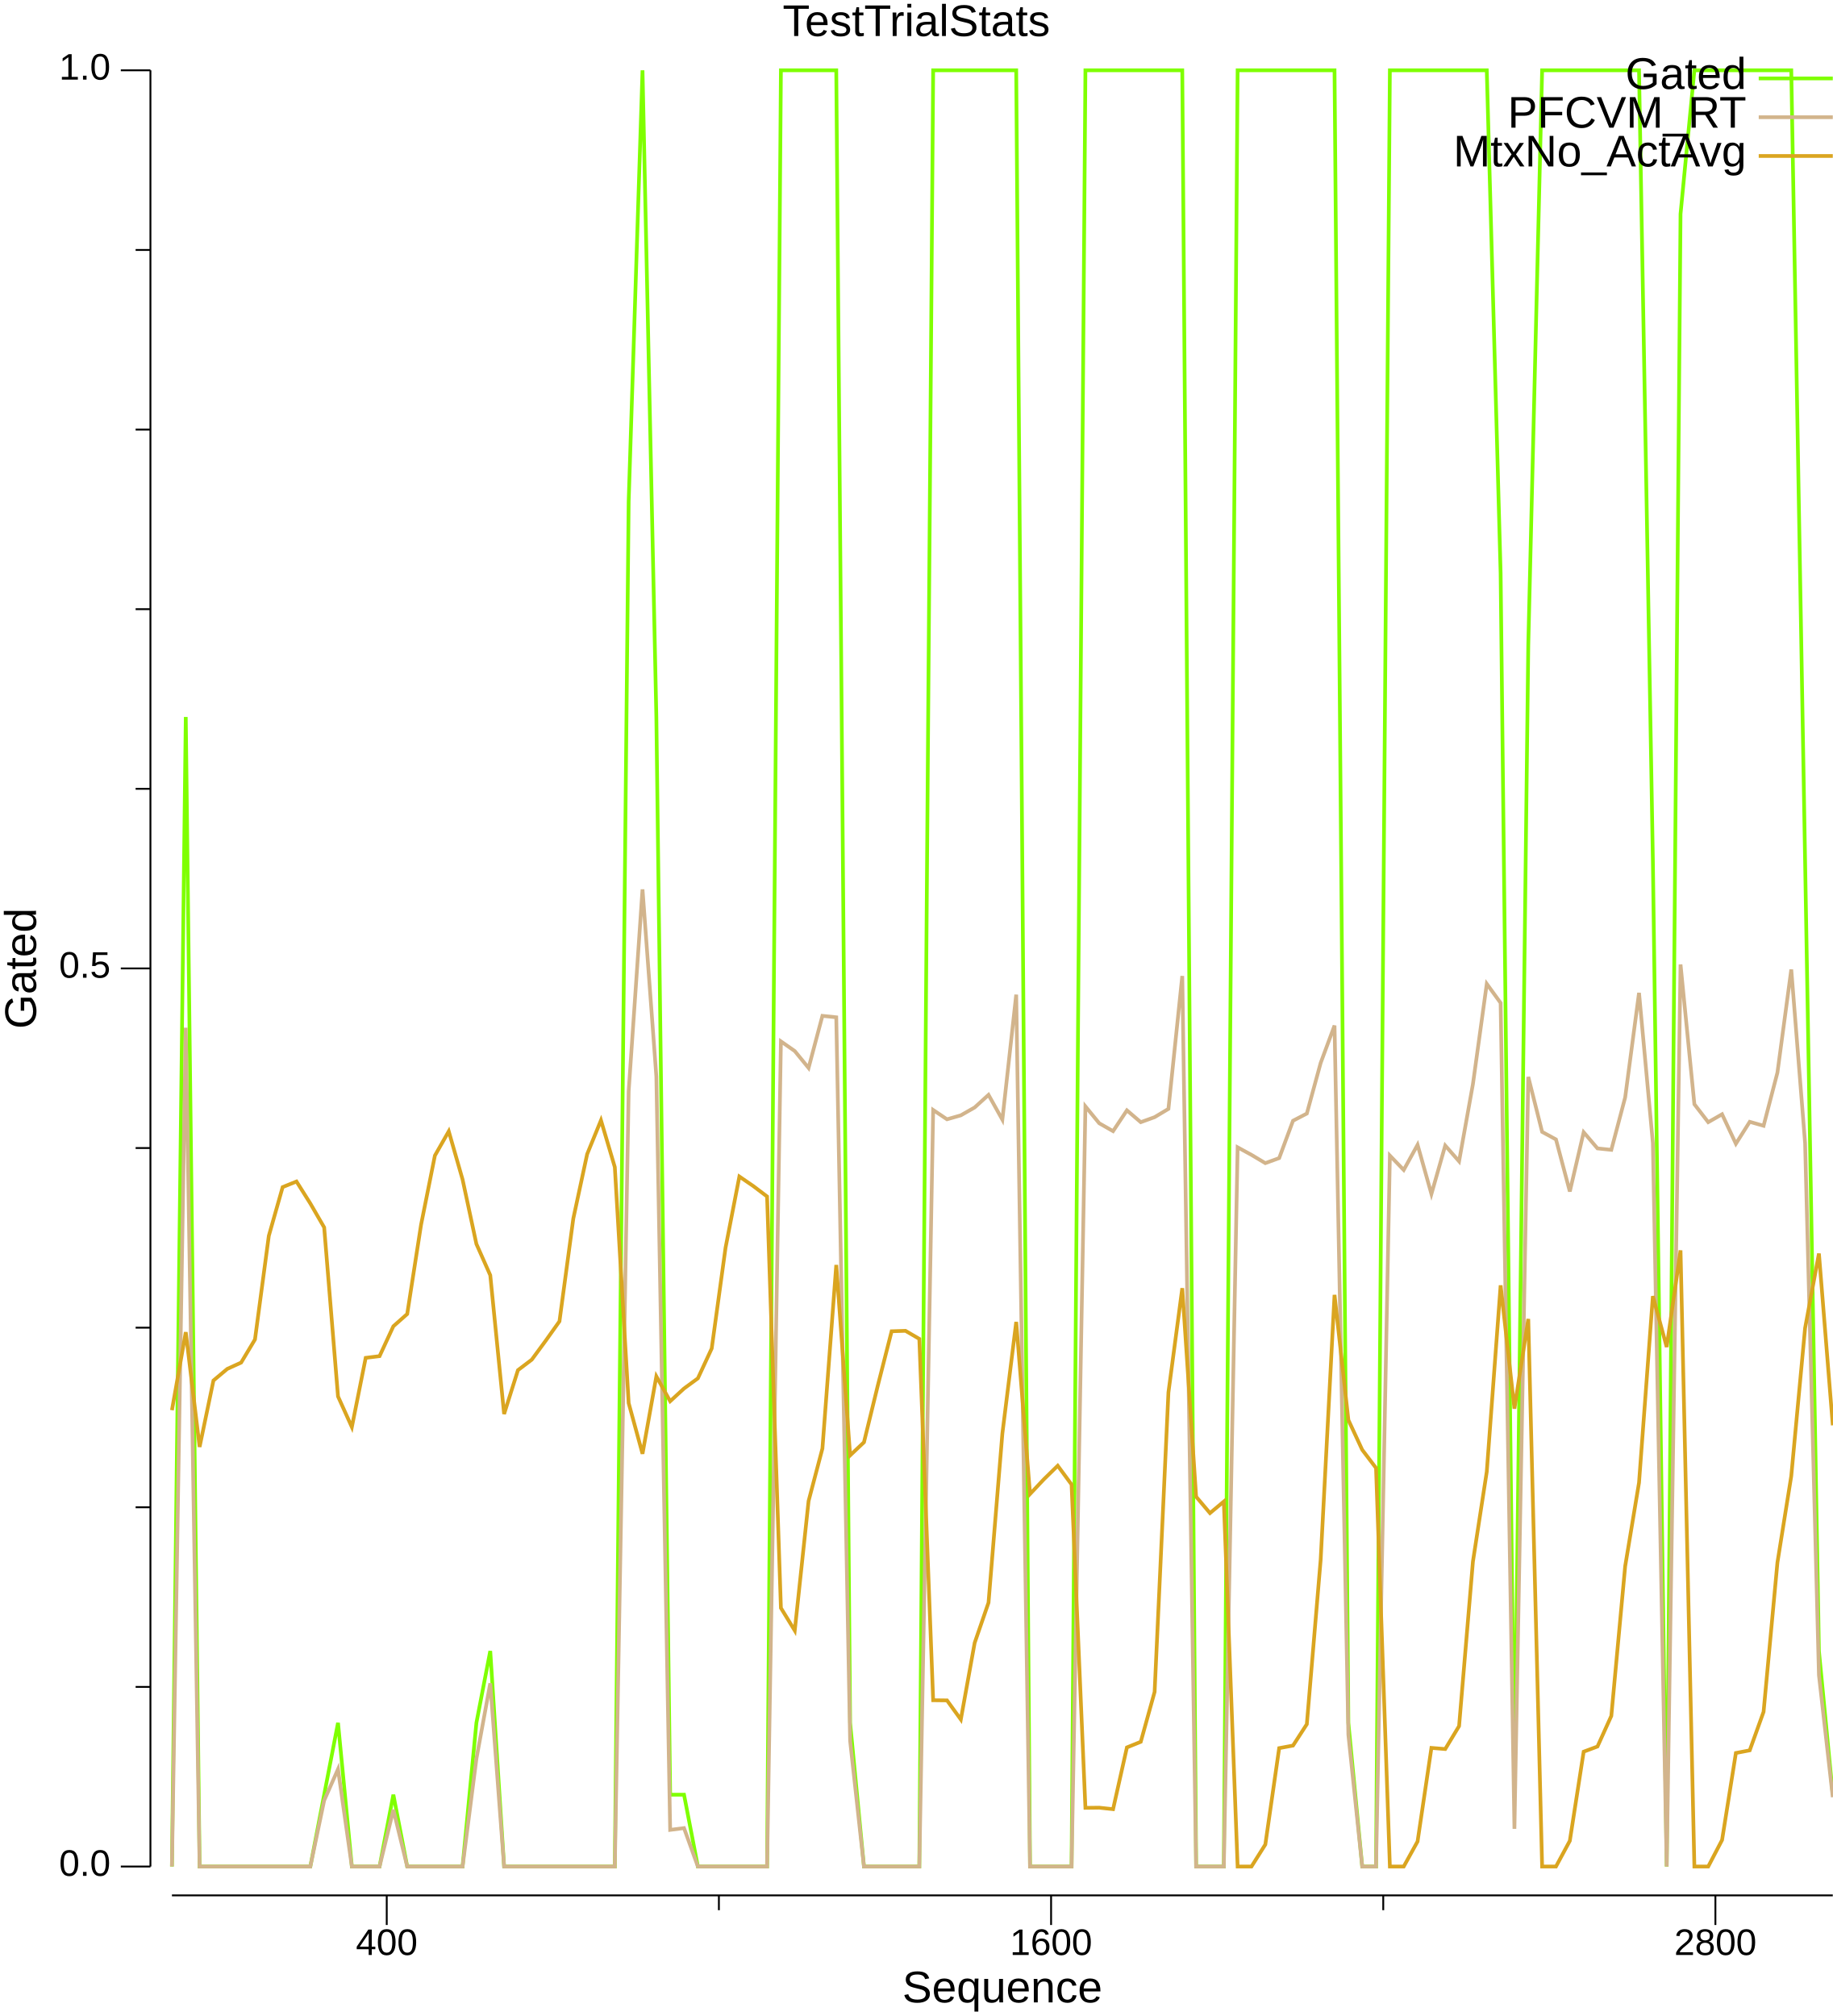
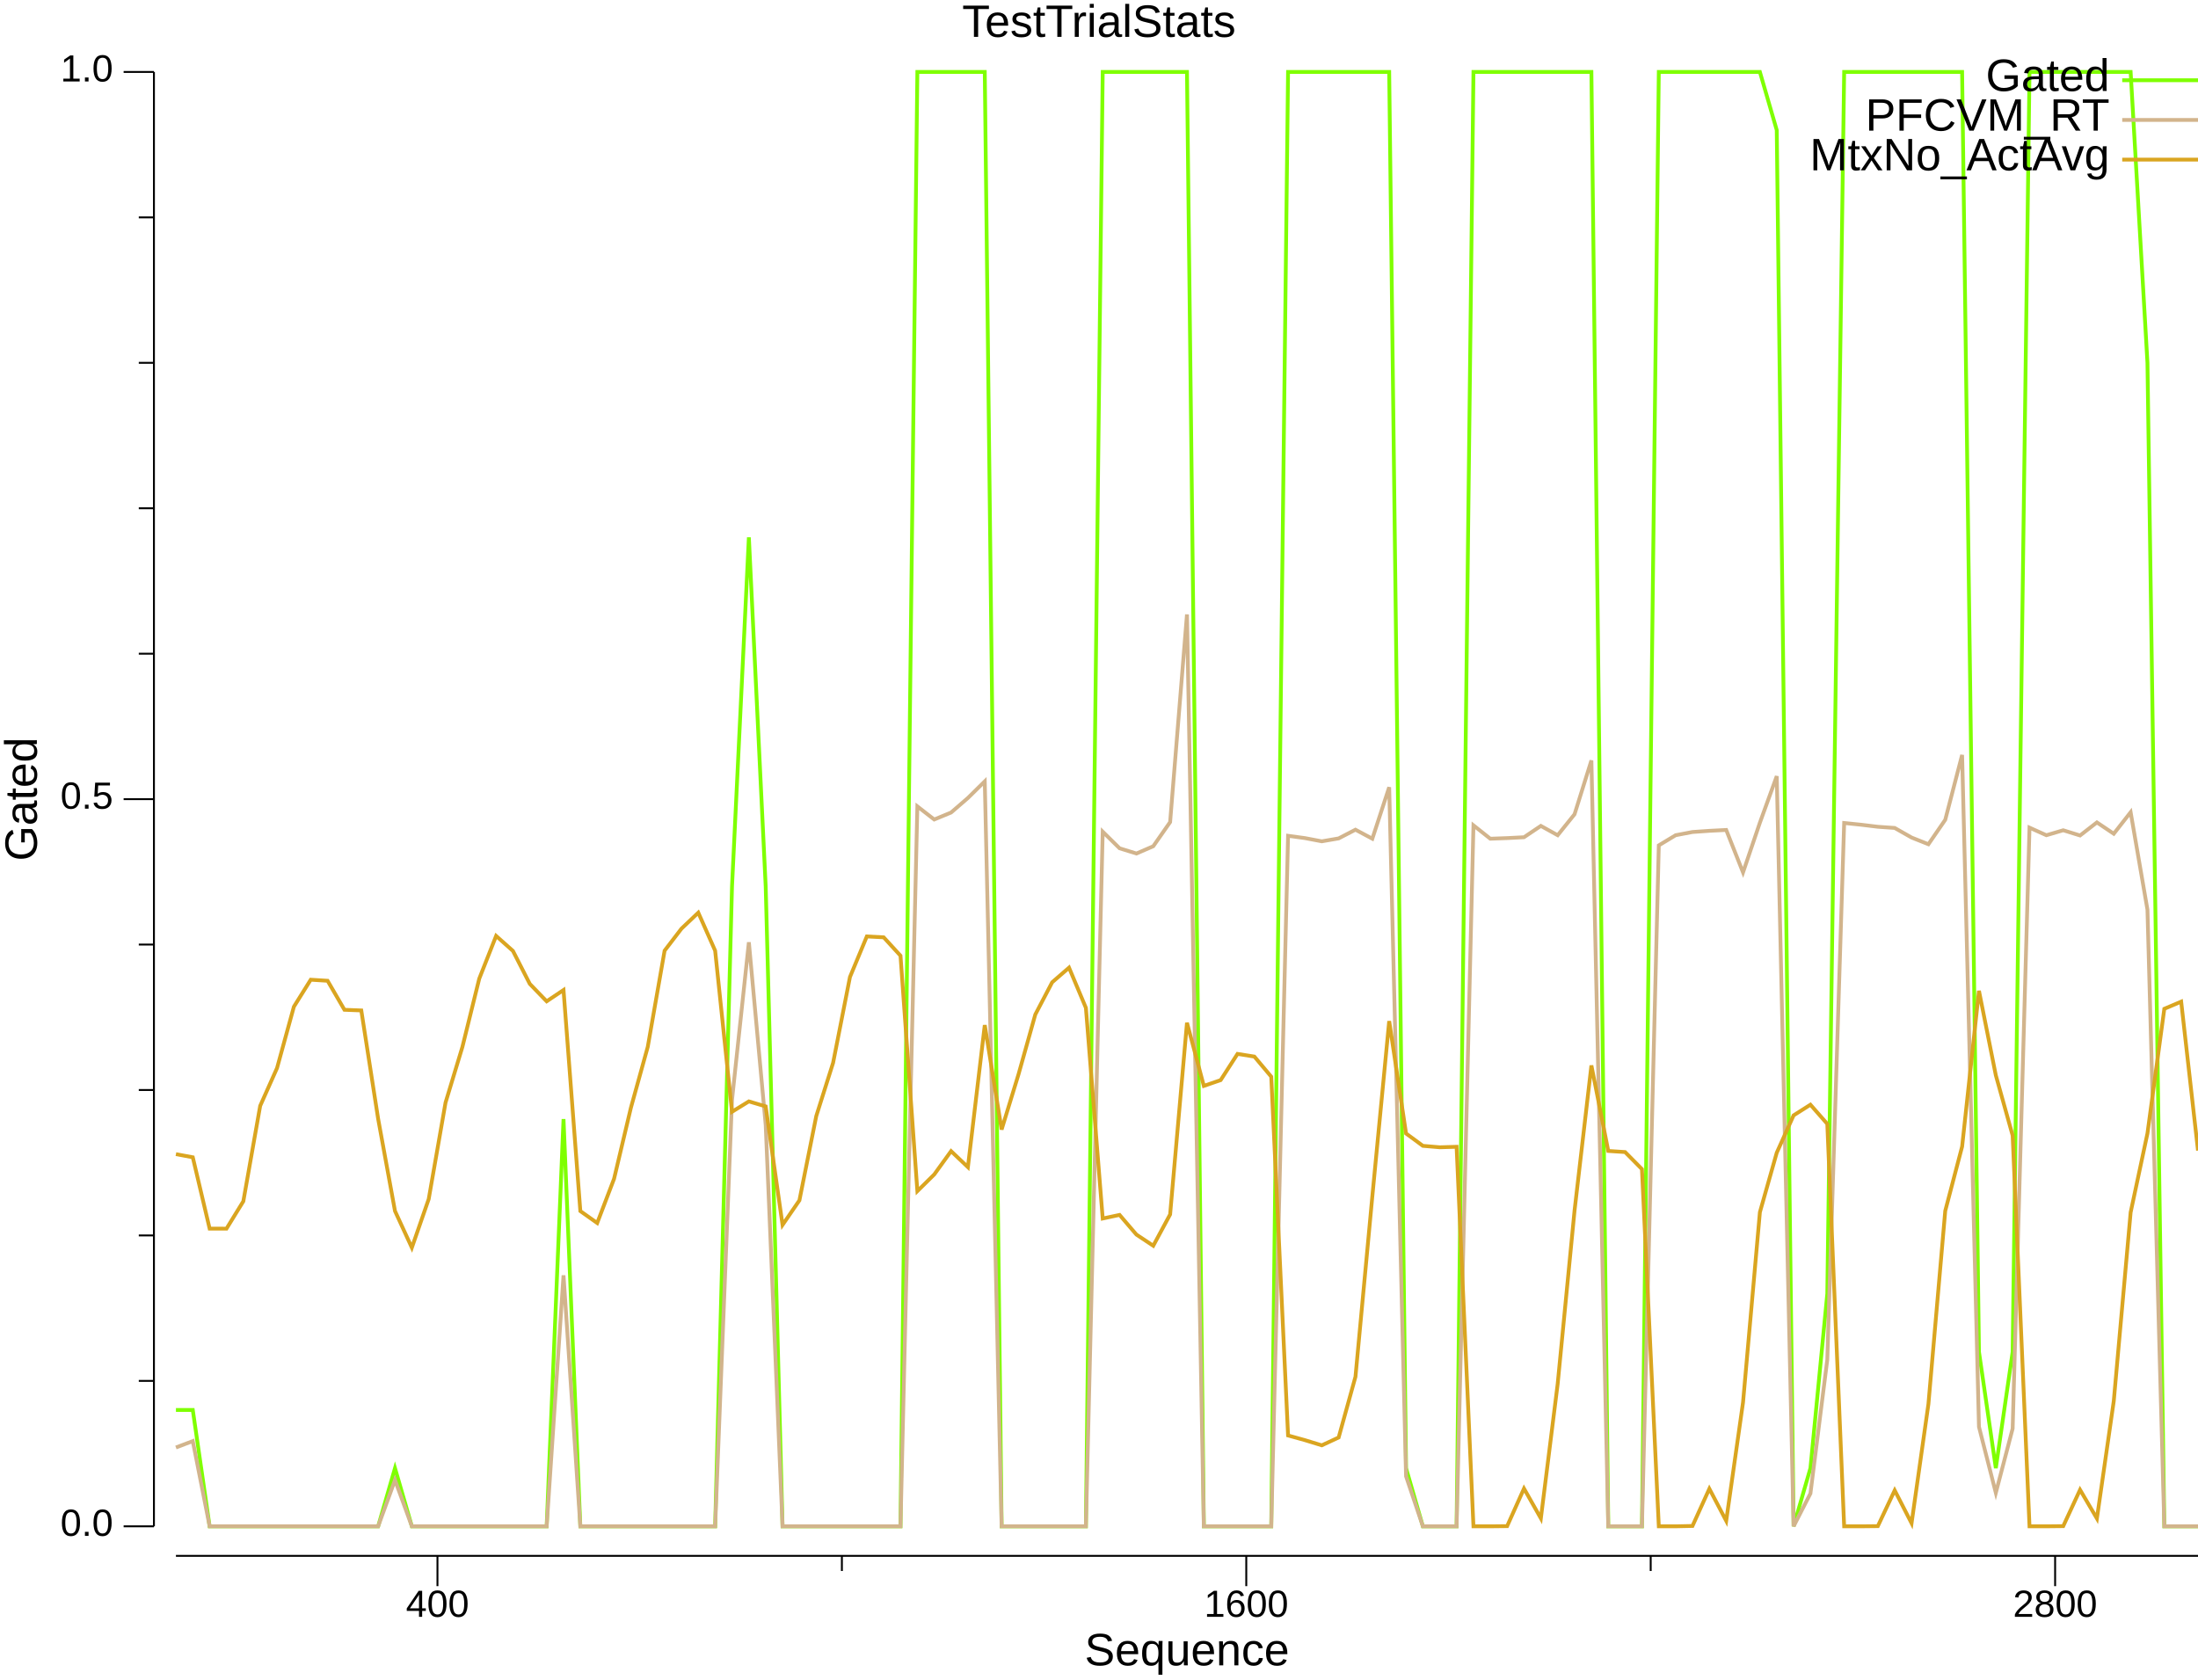
- <svg xmlns="http://www.w3.org/2000/svg" width="495pt" height="544.5pt" viewBox="0 0 495 544.5">
-   <g transform="scale(1, -1) translate(0, -544.5)">
-     <text x="211.38" y="-534.77" transform="scale(1, -1)" style="font-family:Liberation Sans;font-variant:normal;font-weight:normal;font-style:normal;font-size:12px">TestTrialStats</text>
-     <text x="243.69" y="-3.68" transform="scale(1, -1)" style="font-family:Liberation Sans;font-variant:normal;font-weight:normal;font-style:normal;font-size:12px">Sequence</text>
-     <text x="96.107" y="-16.473" transform="scale(1, -1)" style="font-family:Liberation Sans;font-variant:normal;font-weight:normal;font-style:normal;font-size:10px">400</text>
-     <text x="272.75" y="-16.473" transform="scale(1, -1)" style="font-family:Liberation Sans;font-variant:normal;font-weight:normal;font-style:normal;font-size:10px">1600</text>
-     <text x="452.18" y="-16.473" transform="scale(1, -1)" style="font-family:Liberation Sans;font-variant:normal;font-weight:normal;font-style:normal;font-size:10px">2800</text>
-     <path d="M104.45,24.578L104.45,32.578" style="fill:none;stroke:#000000;stroke-width:0.5" />
-     <path d="M283.88,24.578L283.88,32.578" style="fill:none;stroke:#000000;stroke-width:0.5" />
-     <path d="M463.3,24.578L463.3,32.578" style="fill:none;stroke:#000000;stroke-width:0.5" />
-     <path d="M194.16,28.578L194.16,32.578" style="fill:none;stroke:#000000;stroke-width:0.5" />
-     <path d="M373.59,28.578L373.59,32.578" style="fill:none;stroke:#000000;stroke-width:0.5" />
-     <path d="M46.435,32.578L495,32.578" style="fill:none;stroke:#000000;stroke-width:0.5" />
+ <svg xmlns="http://www.w3.org/2000/svg" width="580.12pt" height="443.25pt" viewBox="0 0 580.12 443.25">
+   <g transform="scale(1, -1) translate(0, -443.25)">
+     <text x="253.94" y="-433.52" transform="scale(1, -1)" style="font-family:Liberation Sans;font-variant:normal;font-weight:normal;font-style:normal;font-size:12px">TestTrialStats</text>
+     <text x="286.26" y="-3.68" transform="scale(1, -1)" style="font-family:Liberation Sans;font-variant:normal;font-weight:normal;font-style:normal;font-size:12px">Sequence</text>
+     <text x="107.12" y="-16.473" transform="scale(1, -1)" style="font-family:Liberation Sans;font-variant:normal;font-weight:normal;font-style:normal;font-size:10px">400</text>
+     <text x="317.81" y="-16.473" transform="scale(1, -1)" style="font-family:Liberation Sans;font-variant:normal;font-weight:normal;font-style:normal;font-size:10px">1600</text>
+     <text x="531.29" y="-16.473" transform="scale(1, -1)" style="font-family:Liberation Sans;font-variant:normal;font-weight:normal;font-style:normal;font-size:10px">2800</text>
+     <path d="M115.46,24.578L115.46,32.578" style="fill:none;stroke:#000000;stroke-width:0.5" />
+     <path d="M328.93,24.578L328.93,32.578" style="fill:none;stroke:#000000;stroke-width:0.5" />
+     <path d="M542.41,24.578L542.41,32.578" style="fill:none;stroke:#000000;stroke-width:0.5" />
+     <path d="M222.2,28.578L222.2,32.578" style="fill:none;stroke:#000000;stroke-width:0.5" />
+     <path d="M435.67,28.578L435.67,32.578" style="fill:none;stroke:#000000;stroke-width:0.5" />
+     <path d="M46.435,32.578L580.12,32.578" style="fill:none;stroke:#000000;stroke-width:0.5" />
    <g transform="rotate(90)">
-       <text x="266.59" y="9.727" transform="scale(1, -1)" style="font-family:Liberation Sans;font-variant:normal;font-weight:normal;font-style:normal;font-size:12px">Gated</text>
+       <text x="215.97" y="9.727" transform="scale(1, -1)" style="font-family:Liberation Sans;font-variant:normal;font-weight:normal;font-style:normal;font-size:12px">Gated</text>
    </g>
    <text x="15.949" y="-37.852" transform="scale(1, -1)" style="font-family:Liberation Sans;font-variant:normal;font-weight:normal;font-style:normal;font-size:10px">0.0</text>
-     <text x="15.949" y="-280.42" transform="scale(1, -1)" style="font-family:Liberation Sans;font-variant:normal;font-weight:normal;font-style:normal;font-size:10px">0.5</text>
-     <text x="15.949" y="-522.99" transform="scale(1, -1)" style="font-family:Liberation Sans;font-variant:normal;font-weight:normal;font-style:normal;font-size:10px">1.0</text>
+     <text x="15.949" y="-229.79" transform="scale(1, -1)" style="font-family:Liberation Sans;font-variant:normal;font-weight:normal;font-style:normal;font-size:10px">0.5</text>
+     <text x="15.949" y="-421.74" transform="scale(1, -1)" style="font-family:Liberation Sans;font-variant:normal;font-weight:normal;font-style:normal;font-size:10px">1.0</text>
    <path d="M32.629,40.371L40.629,40.371" style="fill:none;stroke:#000000;stroke-width:0.5" />
-     <path d="M32.629,282.94L40.629,282.94" style="fill:none;stroke:#000000;stroke-width:0.5" />
-     <path d="M32.629,525.51L40.629,525.51" style="fill:none;stroke:#000000;stroke-width:0.5" />
-     <path d="M36.629,88.885L40.629,88.885" style="fill:none;stroke:#000000;stroke-width:0.5" />
-     <path d="M36.629,137.4L40.629,137.4" style="fill:none;stroke:#000000;stroke-width:0.5" />
-     <path d="M36.629,185.91L40.629,185.91" style="fill:none;stroke:#000000;stroke-width:0.5" />
-     <path d="M36.629,234.43L40.629,234.43" style="fill:none;stroke:#000000;stroke-width:0.5" />
-     <path d="M36.629,331.45L40.629,331.45" style="fill:none;stroke:#000000;stroke-width:0.5" />
-     <path d="M36.629,379.97L40.629,379.97" style="fill:none;stroke:#000000;stroke-width:0.5" />
-     <path d="M36.629,428.48L40.629,428.48" style="fill:none;stroke:#000000;stroke-width:0.5" />
-     <path d="M36.629,476.99L40.629,476.99" style="fill:none;stroke:#000000;stroke-width:0.5" />
-     <path d="M40.629,40.371L40.629,525.51" style="fill:none;stroke:#000000;stroke-width:0.5" />
-     <path d="M46.435,40.371L50.173,350.86L53.911,40.371L57.649,40.371L61.387,40.371L65.125,40.371L68.863,40.371L72.601,40.371L76.339,40.371L80.077,40.371L83.815,40.371L87.553,59.777L91.291,79.182L95.029,40.371L98.767,40.371L102.51,40.371L106.24,59.777L109.98,40.371L113.72,40.371L117.46,40.371L121.2,40.371L124.93,40.371L128.67,79.182L132.41,98.587L136.15,40.371L139.89,40.371L143.62,40.371L147.36,40.371L151.1,40.371L154.84,40.371L158.58,40.371L162.31,40.371L166.05,40.371L169.79,409.07L173.53,525.51L177.27,350.86L181,59.777L184.74,59.777L188.48,40.371L192.22,40.371L195.96,40.371L199.69,40.371L203.43,40.371L207.17,40.371L210.91,525.51L214.65,525.51L218.38,525.51L222.12,525.51L225.86,525.51L229.6,79.182L233.34,40.371L237.07,40.371L240.81,40.371L244.55,40.371L248.29,40.371L252.03,525.51L255.77,525.51L259.5,525.51L263.24,525.51L266.98,525.51L270.72,525.51L274.46,525.51L278.19,40.371L281.93,40.371L285.67,40.371L289.41,40.371L293.15,525.51L296.88,525.51L300.62,525.51L304.36,525.51L308.1,525.51L311.84,525.51L315.57,525.51L319.31,525.51L323.05,40.371L326.79,40.371L330.53,40.371L334.26,525.51L338,525.51L341.74,525.51L345.48,525.51L349.22,525.51L352.95,525.51L356.69,525.51L360.43,525.51L364.17,79.182L367.91,40.371L371.64,40.371L375.38,525.51L379.12,525.51L382.86,525.51L386.6,525.51L390.33,525.51L394.07,525.51L397.81,525.51L401.55,525.51L405.29,389.67L409.02,59.777L412.76,370.26L416.5,525.51L420.24,525.51L423.98,525.51L427.72,525.51L431.45,525.51L435.19,525.51L438.93,525.51L442.67,525.51L446.41,312.05L450.14,40.371L453.88,486.7L457.62,525.51L461.36,525.51L465.1,525.51L468.83,525.51L472.57,525.51L476.31,525.51L480.05,525.51L483.79,525.51L487.52,312.05L491.26,98.587L495,59.777" style="fill:none;stroke:#7FFF00" />
-     <path d="M46.435,40.371L50.173,266.93L53.911,40.371L57.649,40.371L61.387,40.371L65.125,40.371L68.863,40.371L72.601,40.371L76.339,40.371L80.077,40.371L83.815,40.371L87.553,58.224L91.291,66.666L95.029,40.371L98.767,40.371L102.51,40.371L106.24,55.701L109.98,40.371L113.72,40.371L117.46,40.371L121.2,40.371L124.93,40.371L128.67,69.479L132.41,89.855L136.15,40.371L139.89,40.371L143.62,40.371L147.36,40.371L151.1,40.371L154.84,40.371L158.58,40.371L162.31,40.371L166.05,40.371L169.79,249.76L173.53,304.29L177.27,253.73L181,50.268L184.74,50.753L188.48,40.371L192.22,40.371L195.96,40.371L199.69,40.371L203.43,40.371L207.17,40.371L210.91,263.24L214.65,260.62L218.38,256.06L222.12,270.13L225.86,269.74L229.6,74.331L233.34,40.371L237.07,40.371L240.81,40.371L244.55,40.371L248.29,40.371L252.03,244.71L255.77,242.19L259.5,243.26L263.24,245.39L266.98,248.79L270.72,242.09L274.46,275.86L278.19,40.371L281.93,40.371L285.67,40.371L289.41,40.371L293.15,245.68L296.88,241.12L300.62,238.99L304.36,244.61L308.1,241.41L311.84,242.77L315.57,245L319.31,280.9L323.05,40.371L326.79,40.371L330.53,40.371L334.26,234.62L338,232.58L341.74,230.35L345.48,231.71L349.22,241.8L352.95,243.74L356.69,257.42L360.43,267.51L364.17,75.98L367.91,40.371L371.64,40.371L375.38,232.39L379.12,228.51L382.86,235.3L386.6,222.01L390.33,235.1L394.07,230.84L397.81,251.7L401.55,278.77L405.29,273.62L409.02,50.559L412.76,253.64L416.5,238.79L420.24,236.75L423.98,222.69L427.72,238.69L431.45,234.33L435.19,233.94L438.93,248.11L442.67,276.34L446.41,235.78L450.14,40.371L453.88,284.01L457.62,246.26L461.36,241.41L465.1,243.55L468.83,235.59L472.57,241.51L476.31,240.44L480.05,254.8L483.79,282.65L487.52,235.78L491.26,92.087L495,59.097" style="fill:none;stroke:#D2B48C" />
-     <path d="M46.435,163.62L50.173,184.7L53.911,153.7L57.649,171.64L61.387,174.78L65.125,176.48L68.863,182.72L72.601,210.71L76.339,223.88L80.077,225.39L83.815,219.45L87.553,212.99L91.291,167.34L95.029,159.06L98.767,177.76L102.51,178.22L106.24,186.29L109.98,189.6L113.72,213.7L117.46,232.39L121.2,238.95L124.93,225.94L128.67,208.51L132.41,200.08L136.15,162.59L139.89,174.44L143.62,177.27L147.36,182.36L151.1,187.62L154.84,215.38L158.58,232.78L162.31,241.92L166.05,229.27L169.79,165.55L173.53,151.85L177.27,172.76L181,166.04L184.74,169.48L188.48,172.22L192.22,180.29L195.96,207.52L199.69,226.73L203.43,224.17L207.17,221.34L210.91,110.2L214.65,104.1L218.38,139.08L222.12,153.27L225.86,202.85L229.6,151.42L233.34,154.96L237.07,170.24L240.81,184.94L244.55,185.06L248.29,182.88L252.03,85.285L255.77,85.239L259.5,80.087L263.24,100.79L266.98,111.64L270.72,157.3L274.46,187.46L278.19,140.99L281.93,144.96L285.67,148.62L289.41,143.55L293.15,56.22L296.88,56.267L300.62,55.858L304.36,72.539L308.1,74.056L311.84,87.543L315.57,168.41L319.31,196.58L323.05,140.26L326.79,135.83L330.53,138.95L334.26,40.371L338,40.371L341.74,46.314L345.48,72.347L349.22,73.042L352.95,78.815L356.69,123.26L360.43,194.77L364.17,160.98L367.91,152.92L371.64,148.01L375.38,40.371L379.12,40.371L382.86,47.141L386.6,72.41L390.33,72.102L394.07,78.303L397.81,122.73L401.55,147.01L405.29,197.34L409.02,164.03L412.76,188.27L416.5,40.371L420.24,40.371L423.98,47.31L427.72,71.392L431.45,72.784L435.19,81.059L438.93,121.49L442.67,144.05L446.41,194.43L450.14,180.69L453.88,206.79L457.62,40.371L461.36,40.371L465.1,47.532L468.83,71.034L472.57,71.752L476.31,82.157L480.05,122.47L483.79,145.85L487.52,185.79L491.26,205.94L495,159.54" style="fill:none;stroke:#DAA520" />
-     <path d="M475,523.32L495,523.32" style="fill:none;stroke:#7FFF00" />
-     <text x="438.98" y="-520.49" transform="scale(1, -1)" style="font-family:Liberation Sans;font-variant:normal;font-weight:normal;font-style:normal;font-size:12px">Gated</text>
-     <path d="M475,512.84L495,512.84" style="fill:none;stroke:#D2B48C" />
-     <text x="407.21" y="-510.02" transform="scale(1, -1)" style="font-family:Liberation Sans;font-variant:normal;font-weight:normal;font-style:normal;font-size:12px">PFCVM_RT</text>
-     <path d="M475,502.37L495,502.37" style="fill:none;stroke:#DAA520" />
-     <text x="392.52" y="-499.55" transform="scale(1, -1)" style="font-family:Liberation Sans;font-variant:normal;font-weight:normal;font-style:normal;font-size:12px">MtxNo_ActAvg</text>
+     <path d="M32.629,232.31L40.629,232.31" style="fill:none;stroke:#000000;stroke-width:0.5" />
+     <path d="M32.629,424.26L40.629,424.26" style="fill:none;stroke:#000000;stroke-width:0.5" />
+     <path d="M36.629,78.76L40.629,78.76" style="fill:none;stroke:#000000;stroke-width:0.5" />
+     <path d="M36.629,117.15L40.629,117.15" style="fill:none;stroke:#000000;stroke-width:0.5" />
+     <path d="M36.629,155.54L40.629,155.54" style="fill:none;stroke:#000000;stroke-width:0.5" />
+     <path d="M36.629,193.93L40.629,193.93" style="fill:none;stroke:#000000;stroke-width:0.5" />
+     <path d="M36.629,270.7L40.629,270.7" style="fill:none;stroke:#000000;stroke-width:0.5" />
+     <path d="M36.629,309.09L40.629,309.09" style="fill:none;stroke:#000000;stroke-width:0.5" />
+     <path d="M36.629,347.48L40.629,347.48" style="fill:none;stroke:#000000;stroke-width:0.5" />
+     <path d="M36.629,385.87L40.629,385.87" style="fill:none;stroke:#000000;stroke-width:0.5" />
+     <path d="M40.629,40.371L40.629,424.26" style="fill:none;stroke:#000000;stroke-width:0.5" />
+     <path d="M46.435,71.082L50.882,71.082L55.329,40.371L59.777,40.371L64.224,40.371L68.672,40.371L73.119,40.371L77.567,40.371L82.014,40.371L86.461,40.371L90.909,40.371L95.356,40.371L99.804,40.371L104.25,55.727L108.7,40.371L113.15,40.371L117.59,40.371L122.04,40.371L126.49,40.371L130.94,40.371L135.38,40.371L139.83,40.371L144.28,40.371L148.73,147.86L153.17,40.371L157.62,40.371L162.07,40.371L166.51,40.371L170.96,40.371L175.41,40.371L179.86,40.371L184.3,40.371L188.75,40.371L193.2,209.28L197.65,301.41L202.09,209.28L206.54,40.371L210.99,40.371L215.44,40.371L219.88,40.371L224.33,40.371L228.78,40.371L233.23,40.371L237.67,40.371L242.12,424.26L246.57,424.26L251.02,424.26L255.46,424.26L259.91,424.26L264.36,40.371L268.81,40.371L273.25,40.371L277.7,40.371L282.15,40.371L286.6,40.371L291.04,424.26L295.49,424.26L299.94,424.26L304.38,424.26L308.83,424.26L313.28,424.26L317.73,40.371L322.17,40.371L326.62,40.371L331.07,40.371L335.52,40.371L339.96,424.26L344.41,424.26L348.86,424.26L353.31,424.26L357.75,424.26L362.2,424.26L366.65,424.26L371.1,55.727L375.54,40.371L379.99,40.371L384.44,40.371L388.89,424.26L393.33,424.26L397.78,424.26L402.23,424.26L406.68,424.26L411.12,424.26L415.57,424.26L420.02,424.26L424.47,40.371L428.91,40.371L433.36,40.371L437.81,424.26L442.25,424.26L446.7,424.26L451.15,424.26L455.6,424.26L460.04,424.26L464.49,424.26L468.94,408.9L473.39,40.371L477.83,55.727L482.28,101.79L486.73,424.26L491.18,424.26L495.62,424.26L500.07,424.26L504.52,424.26L508.97,424.26L513.41,424.26L517.86,424.26L522.31,86.438L526.76,55.727L531.2,86.438L535.65,424.26L540.1,424.26L544.55,424.26L548.99,424.26L553.44,424.26L557.89,424.26L562.34,424.26L566.78,347.48L571.23,40.371L575.68,40.371L580.12,40.371" style="fill:none;stroke:#7FFF00" />
+     <path d="M46.435,61.178L50.882,62.867L55.329,40.371L59.777,40.371L64.224,40.371L68.672,40.371L73.119,40.371L77.567,40.371L82.014,40.371L86.461,40.371L90.909,40.371L95.356,40.371L99.804,40.371L104.25,52.579L108.7,40.371L113.15,40.371L117.59,40.371L122.04,40.371L126.49,40.371L130.94,40.371L135.38,40.371L139.83,40.371L144.28,40.371L148.73,106.63L153.17,40.371L157.62,40.371L162.07,40.371L166.51,40.371L170.96,40.371L175.41,40.371L179.86,40.371L184.3,40.371L188.75,40.371L193.2,152.93L197.65,194.54L202.09,146.32L206.54,40.371L210.99,40.371L215.44,40.371L219.88,40.371L224.33,40.371L228.78,40.371L233.23,40.371L237.67,40.371L242.12,230.4L246.57,226.94L251.02,228.78L255.46,232.62L259.91,237L264.36,40.371L268.81,40.371L273.25,40.371L277.7,40.371L282.15,40.371L286.6,40.371L291.04,223.72L295.49,219.34L299.94,217.96L304.38,219.88L308.83,226.25L313.28,281.07L317.73,40.371L322.17,40.371L326.62,40.371L331.07,40.371L335.52,40.371L339.96,222.64L344.41,222.03L348.86,221.18L353.31,221.95L357.75,224.25L362.2,221.87L366.65,235.46L371.1,53.577L375.54,40.371L379.99,40.371L384.44,40.371L388.89,225.4L393.33,221.87L397.78,222.03L402.23,222.26L406.68,225.25L411.12,222.79L415.57,228.32L420.02,242.53L424.47,40.371L428.91,40.371L433.36,40.371L437.81,220.11L442.25,222.79L446.7,223.64L451.15,223.95L455.6,224.18L460.04,212.97L464.49,226.1L468.94,238.38L473.39,40.371L477.83,49.047L482.28,84.365L486.73,226.02L491.18,225.56L495.62,225.02L500.07,224.71L504.52,222.18L508.97,220.41L513.41,226.86L517.86,243.98L522.31,66.629L526.76,49.2L531.2,66.168L535.65,224.79L540.1,222.79L544.55,224.1L548.99,222.72L553.44,226.17L557.89,223.18L562.34,228.86L566.78,203.14L571.23,40.371L575.68,40.371L580.12,40.371" style="fill:none;stroke:#D2B48C" />
+     <path d="M46.435,138.61L50.882,137.78L55.329,118.95L59.777,118.94L64.224,126.17L68.672,151.36L73.119,161.33L77.567,177.53L82.014,184.65L86.461,184.37L90.909,176.71L95.356,176.54L99.804,147.92L104.25,123.6L108.7,113.92L113.15,126.75L117.59,152.21L122.04,166.9L126.49,184.93L130.94,196.21L135.38,192.25L139.83,183.55L144.28,178.95L148.73,181.93L153.17,123.58L157.62,120.43L162.07,132.1L166.51,150.84L170.96,166.91L175.41,192.32L179.86,198.13L184.3,202.35L188.75,192.31L193.2,149.79L197.65,152.53L202.09,151.21L206.54,119.93L210.99,126.41L215.44,148.67L219.88,162.71L224.33,185.36L228.78,196.07L233.23,195.84L237.67,190.99L242.12,128.85L246.57,133.24L251.02,139.4L255.46,135.18L259.91,172.67L264.36,145.1L268.81,159.65L273.25,175.47L277.7,183.97L282.15,187.83L286.6,177.23L291.04,121.62L295.49,122.57L299.94,117.37L304.38,114.43L308.83,122.69L313.28,173.29L317.73,156.62L322.17,158.15L326.62,165.07L331.07,164.36L335.52,159.06L339.96,64.354L344.41,63.116L348.86,61.751L353.31,63.819L357.75,79.851L362.2,127.48L366.65,173.73L371.1,144.06L375.54,140.8L379.99,140.42L384.44,140.55L388.89,40.371L393.33,40.371L397.78,40.419L402.23,50.344L406.68,42.475L411.12,77.973L415.57,123.7L420.02,162.02L424.47,139.45L428.91,139.16L433.36,134.66L437.81,40.371L442.25,40.371L446.7,40.467L451.15,50.286L455.6,41.814L460.04,73.086L464.49,123.28L468.94,138.99L473.39,148.85L477.83,151.66L482.28,146.59L486.73,40.371L491.18,40.371L495.62,40.419L500.07,49.862L504.52,41.189L508.97,72.652L513.41,123.64L517.86,140.6L522.31,181.72L526.76,159.42L531.2,143.52L535.65,40.371L540.1,40.371L544.55,40.419L548.99,50.01L553.44,42.439L557.89,73.442L562.34,123.24L566.78,144.08L571.23,176.97L575.68,178.86L580.12,139.55" style="fill:none;stroke:#DAA520" />
+     <path d="M560.12,422.07L580.12,422.07" style="fill:none;stroke:#7FFF00" />
+     <text x="524.1" y="-419.24" transform="scale(1, -1)" style="font-family:Liberation Sans;font-variant:normal;font-weight:normal;font-style:normal;font-size:12px">Gated</text>
+     <path d="M560.12,411.59L580.12,411.59" style="fill:none;stroke:#D2B48C" />
+     <text x="492.34" y="-408.77" transform="scale(1, -1)" style="font-family:Liberation Sans;font-variant:normal;font-weight:normal;font-style:normal;font-size:12px">PFCVM_RT</text>
+     <path d="M560.12,401.12L580.12,401.12" style="fill:none;stroke:#DAA520" />
+     <text x="477.65" y="-398.3" transform="scale(1, -1)" style="font-family:Liberation Sans;font-variant:normal;font-weight:normal;font-style:normal;font-size:12px">MtxNo_ActAvg</text>
  </g>
</svg>
